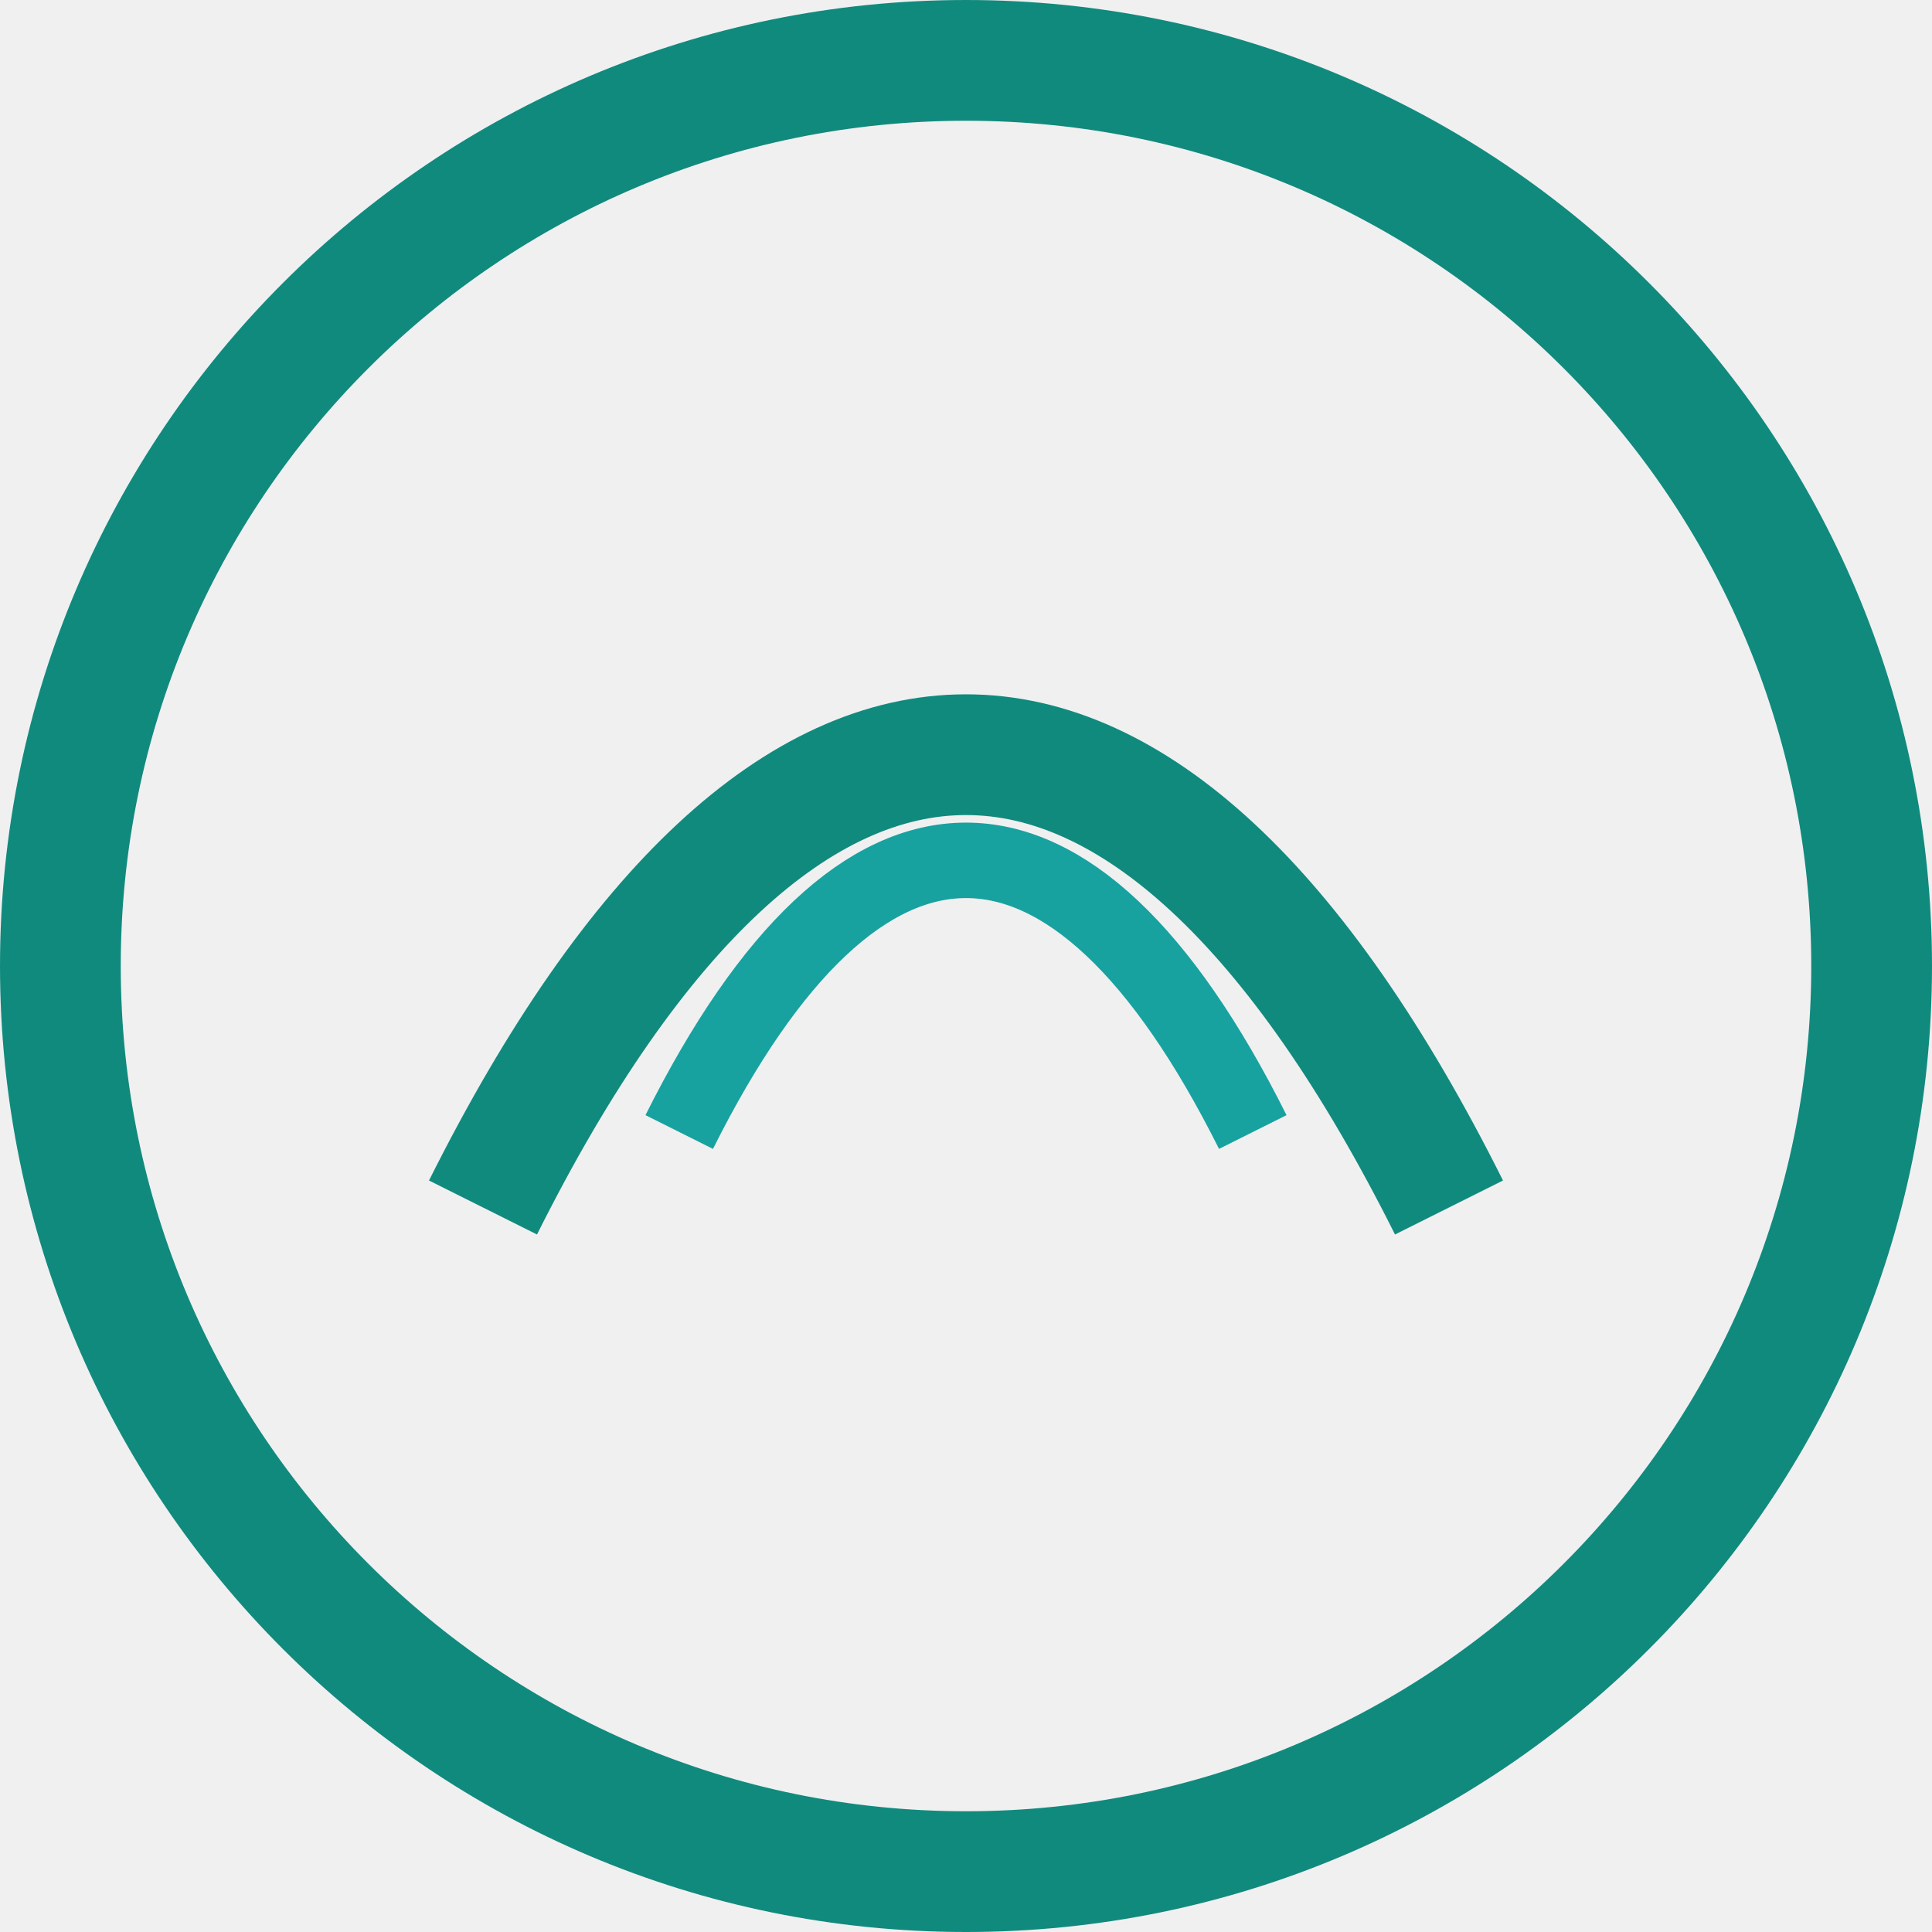
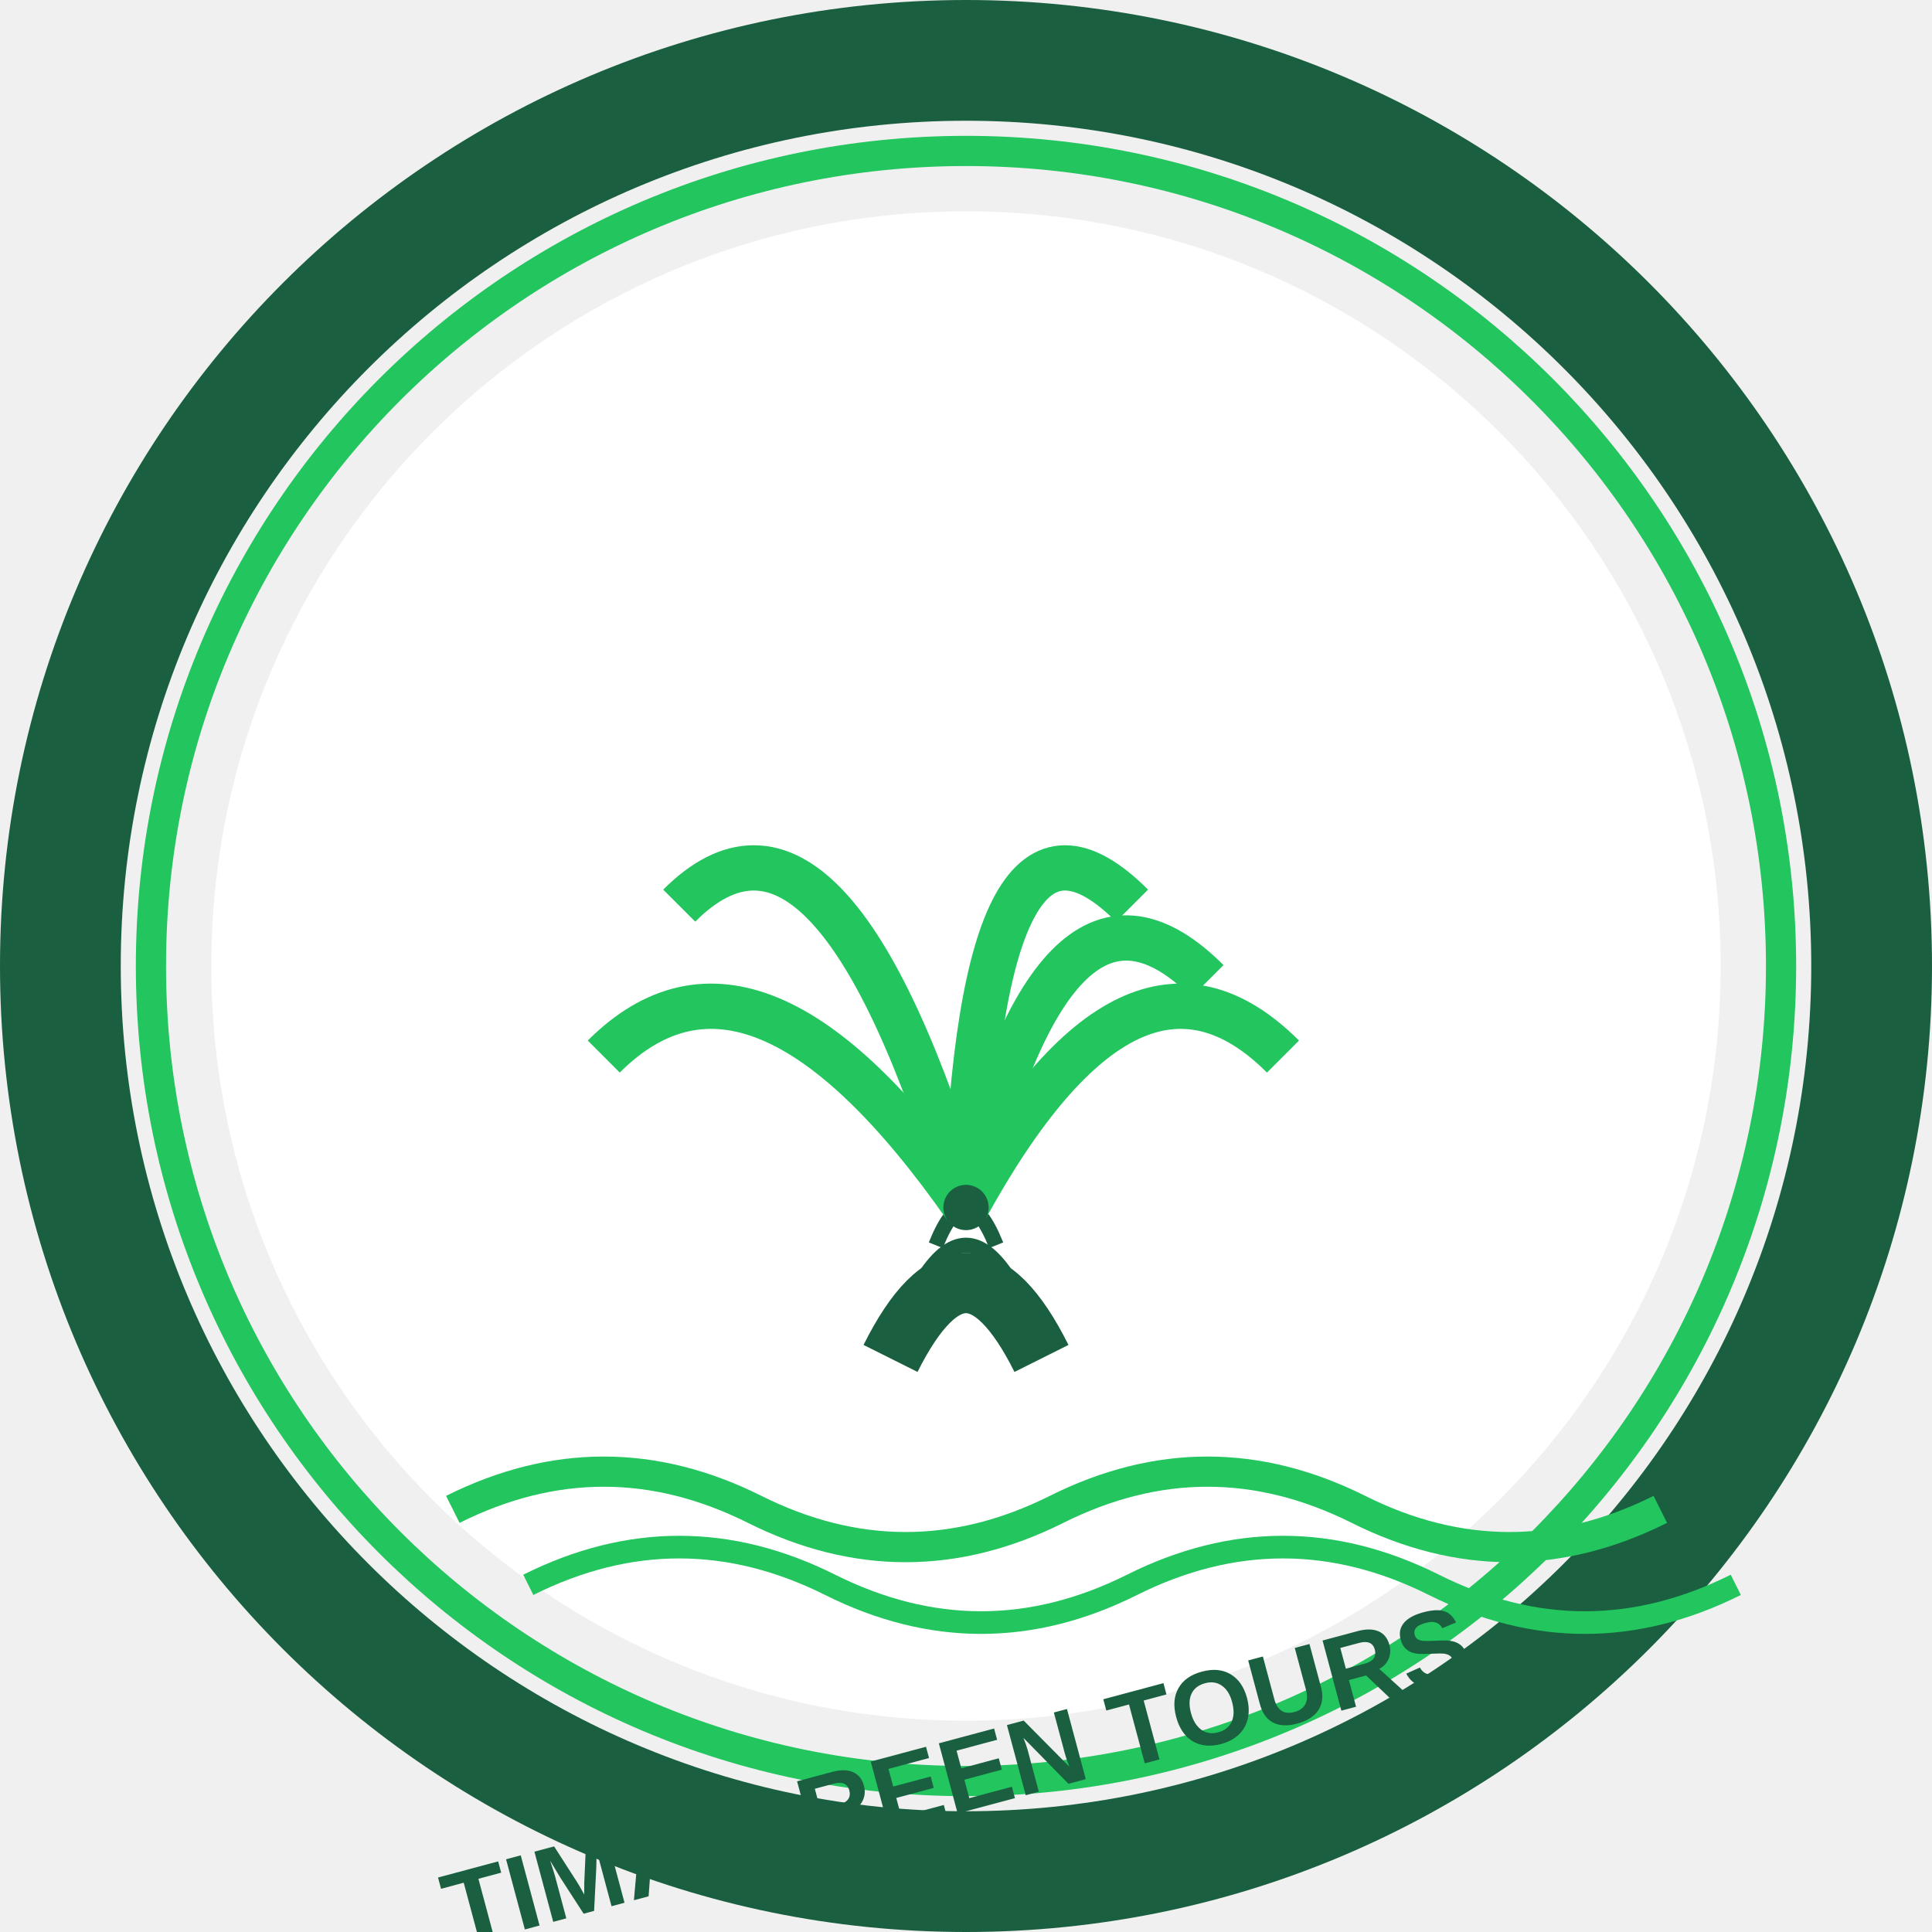
<svg xmlns="http://www.w3.org/2000/svg" width="256" height="256" viewBox="0 0 256 256" fill="none">
-   <circle cx="128" cy="128" r="120" stroke="#118a7e" stroke-width="16" />
-   <path d="M64 160c40-80 88-80 128 0" stroke="#118a7e" stroke-width="16" fill="none" />
-   <path d="M90 150c24-48 52-48 76 0" stroke="#17a2a0" stroke-width="10" fill="none" />
+   <circle cx="128" cy="128" r="120" stroke="#1a5f3f" stroke-width="16" fill="none" />
+   <circle cx="128" cy="128" r="108" stroke="#22c55e" stroke-width="4" fill="none" />
+   <circle cx="128" cy="128" r="100" fill="white" />
+   <path d="M118 180 Q128 160 138 180" stroke="#1a5f3f" stroke-width="8" fill="none" />
+   <path d="M120 175 Q128 165 136 175" stroke="#1a5f3f" stroke-width="2" fill="none" />
+   <path d="M122 170 Q128 160 134 170" stroke="#1a5f3f" stroke-width="2" fill="none" />
+   <path d="M124 165 Q128 155 132 165" stroke="#1a5f3f" stroke-width="2" fill="none" />
+   <path d="M128 160 Q100 120 80 140" stroke="#22c55e" stroke-width="6" fill="none" />
+   <path d="M128 160 Q110 100 90 120" stroke="#22c55e" stroke-width="6" fill="none" />
+   <path d="M128 160 Q130 100 150 120" stroke="#22c55e" stroke-width="6" fill="none" />
+   <path d="M128 160 Q150 120 170 140" stroke="#22c55e" stroke-width="6" fill="none" />
+   <path d="M128 160 Q140 110 160 130" stroke="#22c55e" stroke-width="6" fill="none" />
+   <circle cx="128" cy="160" r="3" fill="#1a5f3f" />
+   <path d="M60 200 Q80 190 100 200 Q120 210 140 200 Q160 190 180 200 Q200 210 220 200" stroke="#22c55e" stroke-width="4" fill="none" />
+   <path d="M70 210 Q90 200 110 210 Q130 220 150 210 Q170 200 190 210 Q210 220 230 210" stroke="#22c55e" stroke-width="3" fill="none" />
+   <text x="128" y="240" text-anchor="middle" font-family="Arial, sans-serif" font-size="14" font-weight="bold" fill="#1a5f3f" transform="rotate(-15 128 240)">
+     <tspan x="128" dy="0">TIMA GREEN TOURS</tspan>
+   </text>
</svg>
